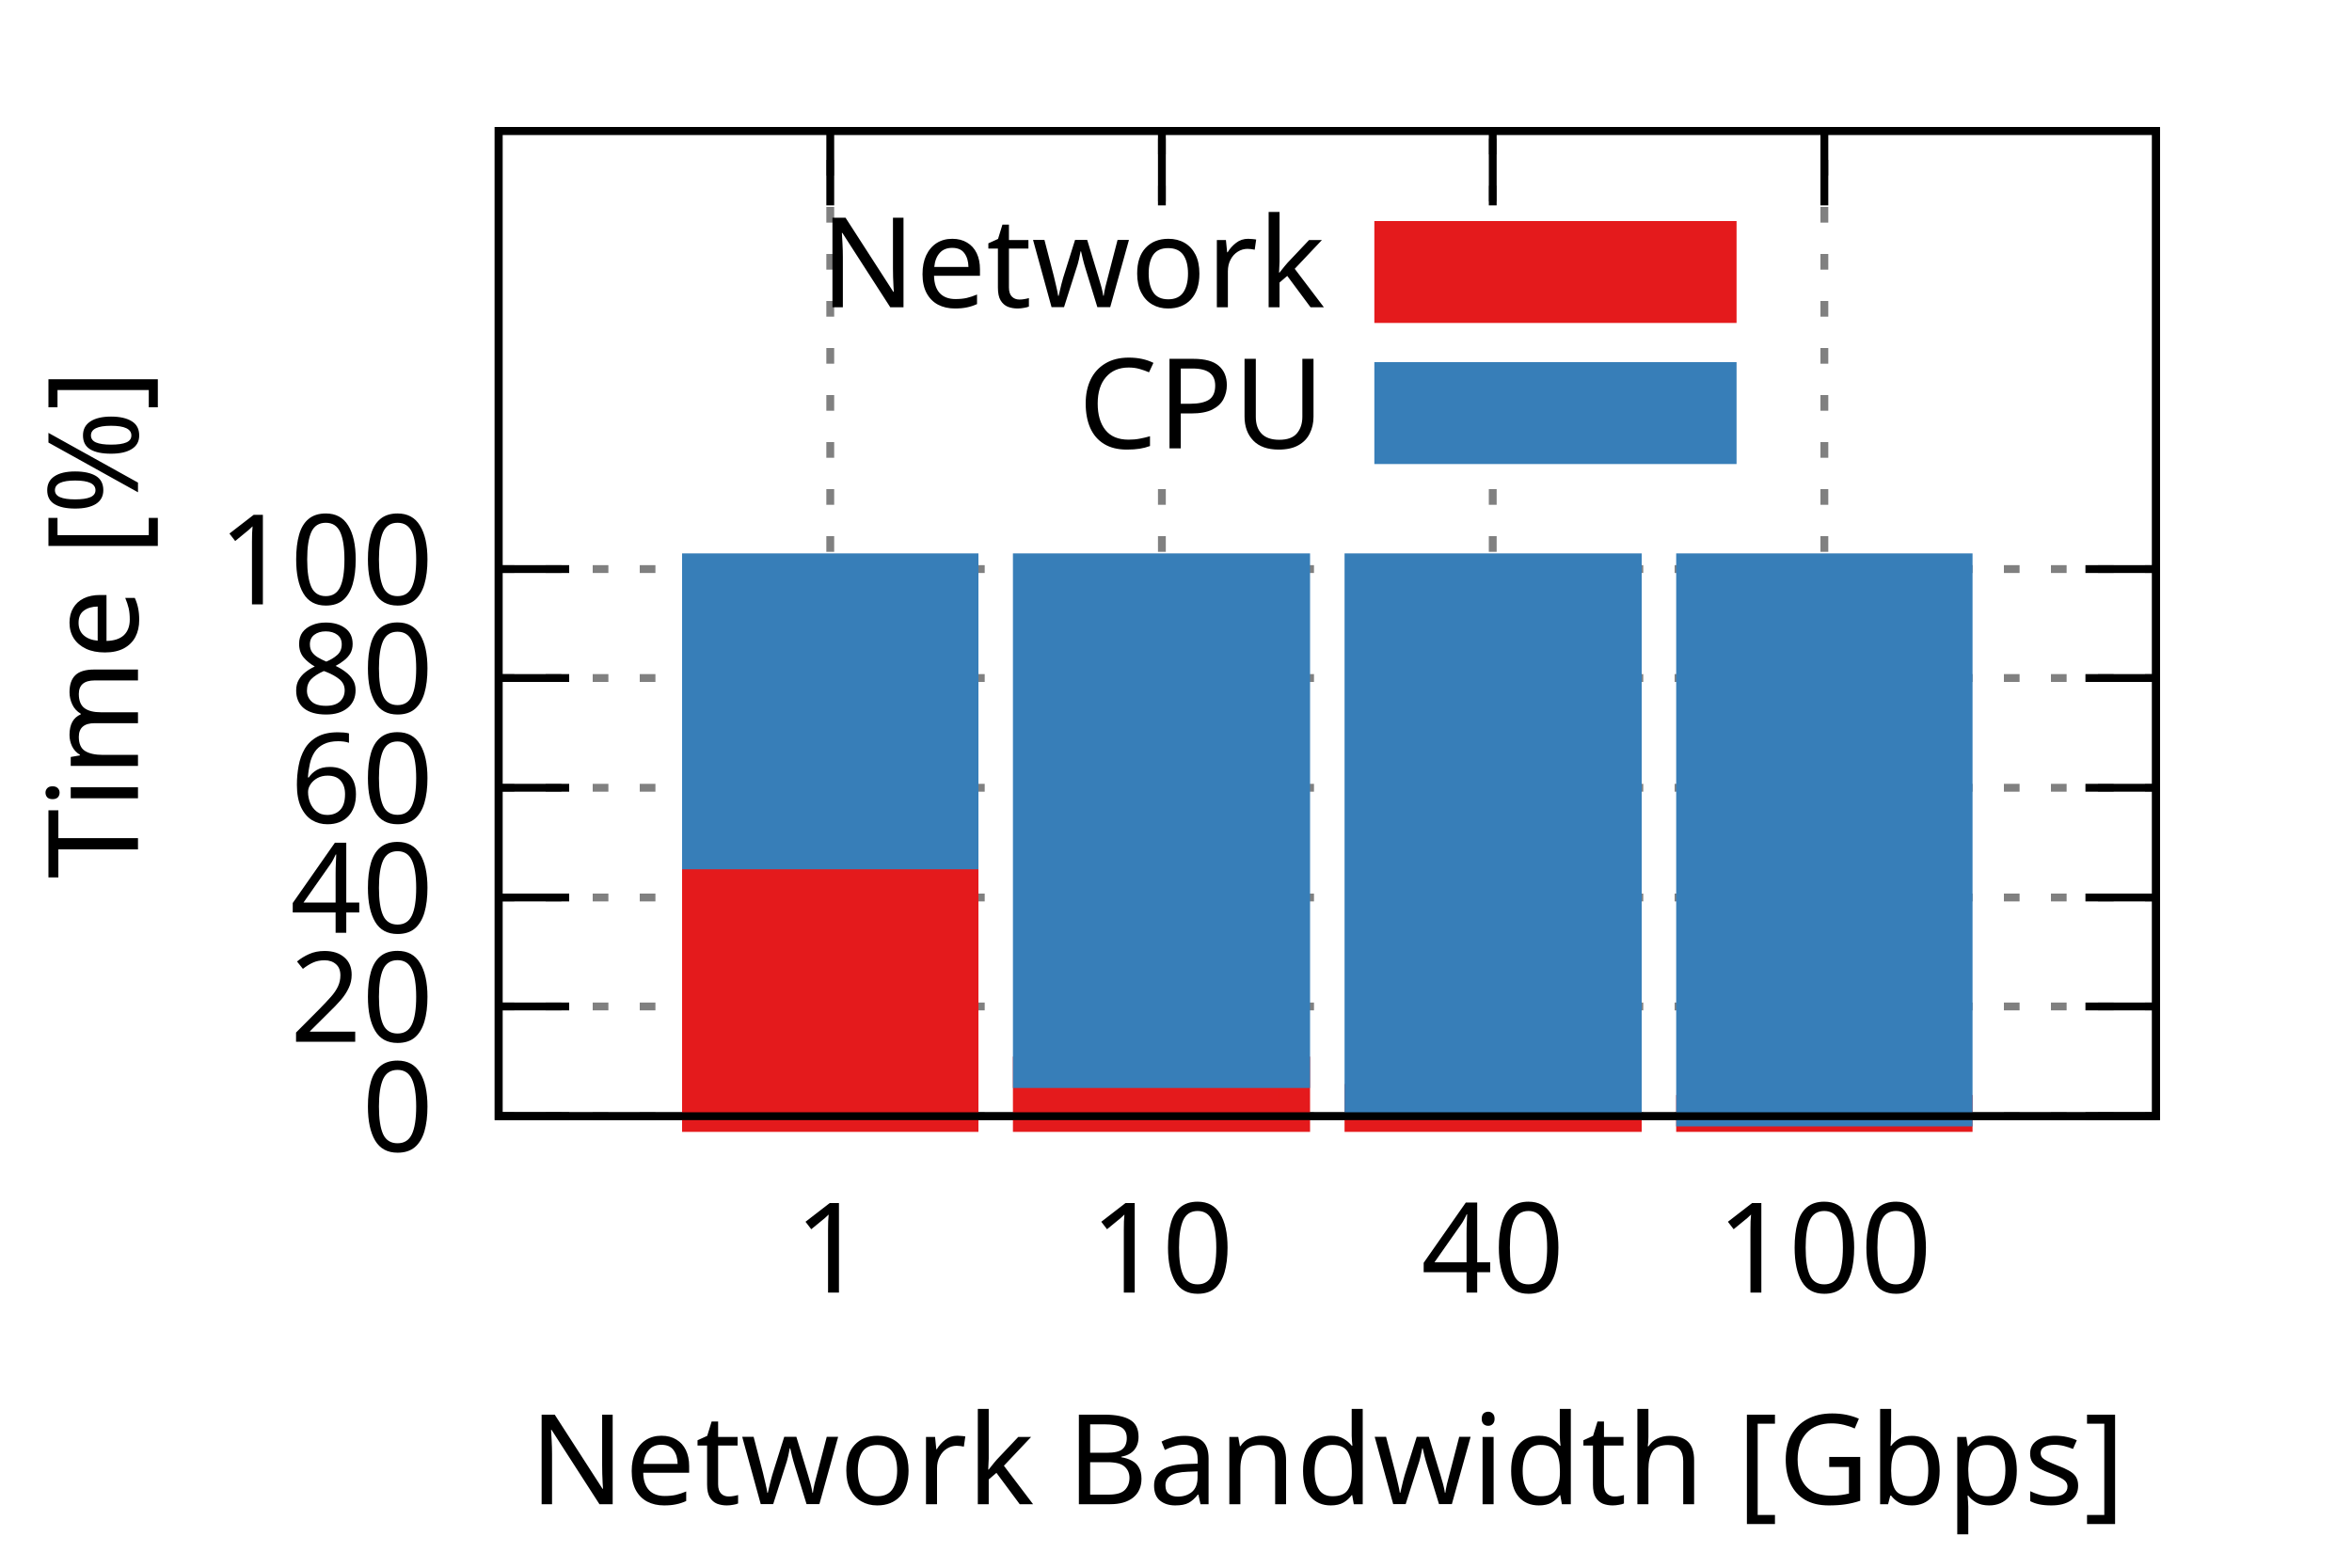
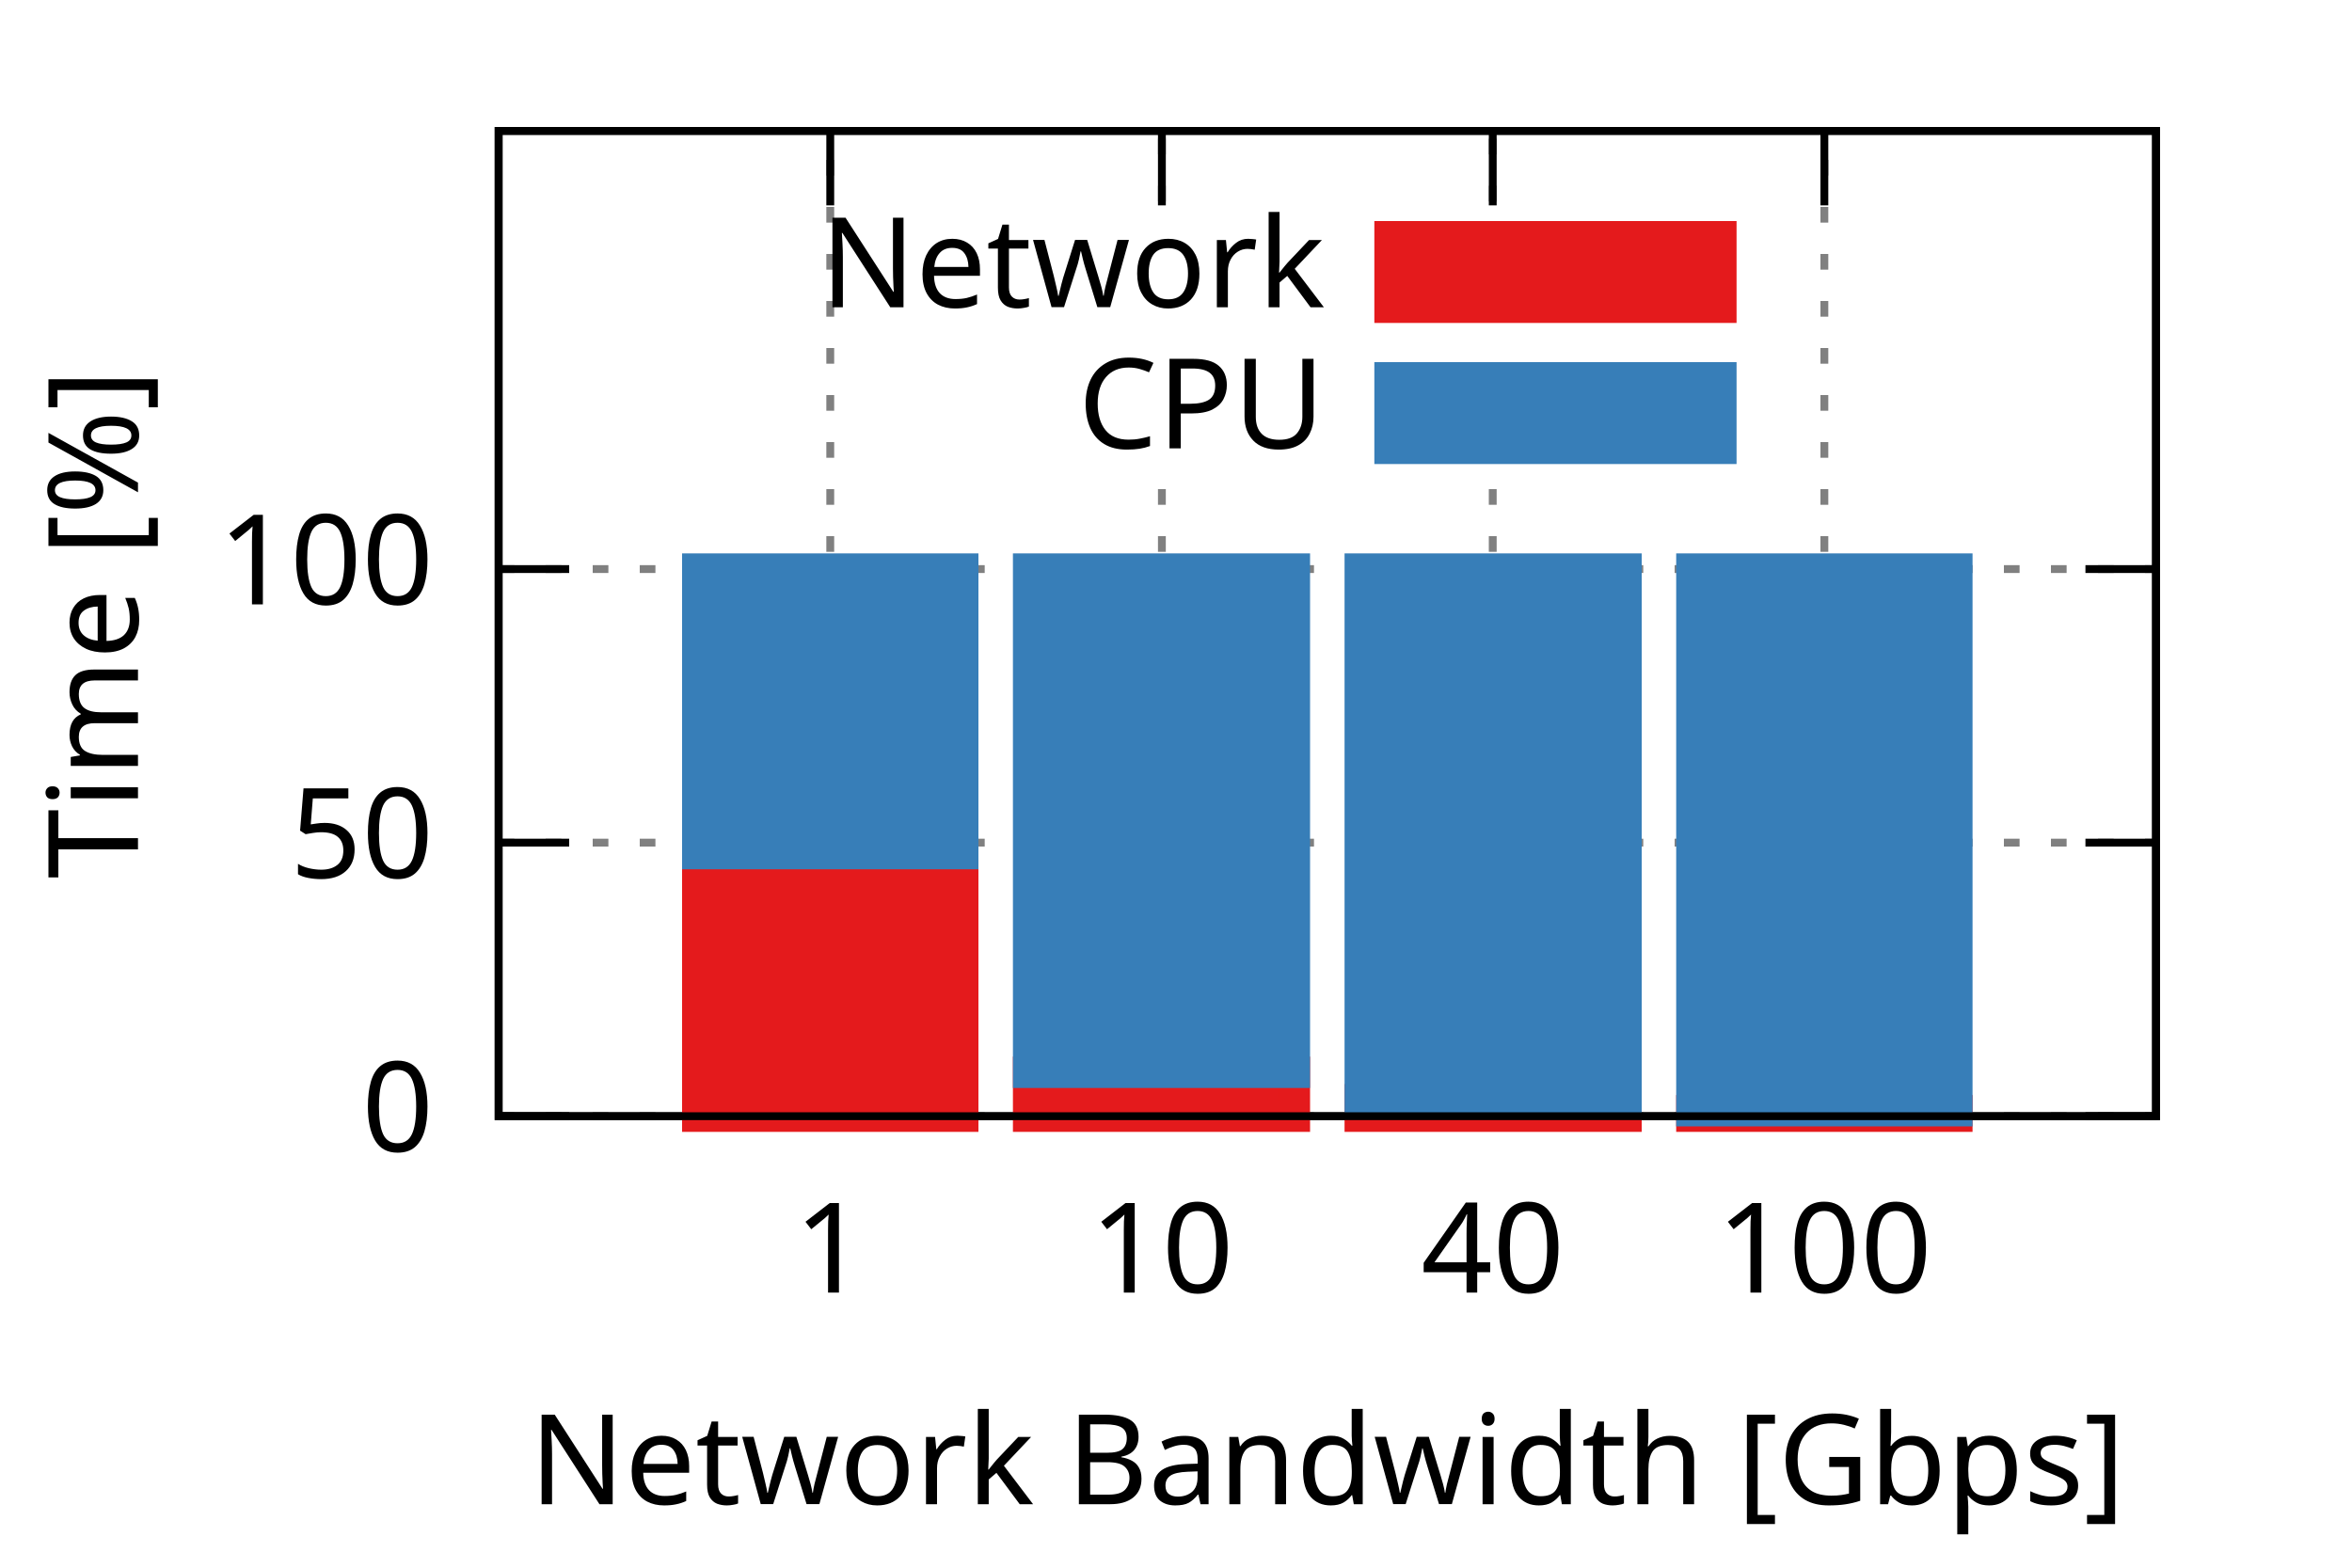
<svg xmlns="http://www.w3.org/2000/svg" xmlns:xlink="http://www.w3.org/1999/xlink" width="300" height="200" viewBox="0 0 300 200">
  <g id="gnuplot_canvas">
    <rect x="0" y="0" width="300" height="200" fill="none" />
    <defs>
      <circle id="gpDot" r="0.5" stroke-width="0.5" />
      <path id="gpPt0" stroke-width="0.222" stroke="currentColor" d="M-1,0 h2 M0,-1 v2" />
      <path id="gpPt1" stroke-width="0.222" stroke="currentColor" d="M-1,-1 L1,1 M1,-1 L-1,1" />
      <path id="gpPt2" stroke-width="0.222" stroke="currentColor" d="M-1,0 L1,0 M0,-1 L0,1 M-1,-1 L1,1 M-1,1 L1,-1" />
      <rect id="gpPt3" stroke-width="0.222" stroke="currentColor" x="-1" y="-1" width="2" height="2" />
      <rect id="gpPt4" stroke-width="0.222" stroke="currentColor" fill="currentColor" x="-1" y="-1" width="2" height="2" />
      <circle id="gpPt5" stroke-width="0.222" stroke="currentColor" cx="0" cy="0" r="1" />
      <use xlink:href="#gpPt5" id="gpPt6" fill="currentColor" stroke="none" />
      <path id="gpPt7" stroke-width="0.222" stroke="currentColor" d="M0,-1.33 L-1.33,0.67 L1.33,0.67 z" />
      <use xlink:href="#gpPt7" id="gpPt8" fill="currentColor" stroke="none" />
      <use xlink:href="#gpPt7" id="gpPt9" stroke="currentColor" transform="rotate(180)" />
      <use xlink:href="#gpPt9" id="gpPt10" fill="currentColor" stroke="none" />
      <use xlink:href="#gpPt3" id="gpPt11" stroke="currentColor" transform="rotate(45)" />
      <use xlink:href="#gpPt11" id="gpPt12" fill="currentColor" stroke="none" />
    </defs>
    <g style="fill:none; color:white; stroke:currentColor; stroke-width:1.00; stroke-linecap:butt; stroke-linejoin:miter">
</g>
    <g style="fill:none; color:black; stroke:currentColor; stroke-width:1.00; stroke-linecap:butt; stroke-linejoin:miter">
</g>
    <g style="fill:none; color:gray; stroke:currentColor; stroke-width:1.00; stroke-linecap:butt; stroke-linejoin:miter">
      <path stroke="gray" stroke-dasharray=" 2,4" class="gridline" d="M63.6,142.4 L275.0,142.4  h0.01" />
    </g>
    <g style="fill:none; color:black; stroke:currentColor; stroke-width:1.00; stroke-linecap:butt; stroke-linejoin:miter">
      <path stroke="black" d="M63.6,142.4 L72.6,142.4 M275.0,142.4 L266.0,142.4  h0.01" />
      <g transform="translate(55.3,146.9)" style="stroke:none; fill:black; font-family:Verdana; font-size:12.00pt; text-anchor:end">
        <text>0</text>
      </g>
    </g>
    <g style="fill:none; color:gray; stroke:currentColor; stroke-width:1.00; stroke-linecap:butt; stroke-linejoin:miter">
-       <path stroke="gray" stroke-dasharray=" 2,4" class="gridline" d="M63.6,128.4 L275.0,128.4  h0.01" />
+       <path stroke="gray" stroke-dasharray=" 2,4" class="gridline" d="M63.6,107.5 L275.0,107.5  h0.01" />
    </g>
    <g style="fill:none; color:black; stroke:currentColor; stroke-width:1.00; stroke-linecap:butt; stroke-linejoin:miter">
-       <path stroke="black" d="M63.6,128.4 L72.6,128.4 M275.0,128.4 L266.0,128.4  h0.01" />
-       <g transform="translate(55.3,132.9)" style="stroke:none; fill:black; font-family:Verdana; font-size:12.00pt; text-anchor:end">
-         <text>20</text>
-       </g>
-     </g>
-     <g style="fill:none; color:gray; stroke:currentColor; stroke-width:1.00; stroke-linecap:butt; stroke-linejoin:miter">
-       <path stroke="gray" stroke-dasharray=" 2,4" class="gridline" d="M63.6,114.5 L275.0,114.5  h0.01" />
-     </g>
-     <g style="fill:none; color:black; stroke:currentColor; stroke-width:1.00; stroke-linecap:butt; stroke-linejoin:miter">
-       <path stroke="black" d="M63.6,114.5 L72.6,114.5 M275.0,114.5 L266.0,114.5  h0.01" />
-       <g transform="translate(55.3,119.0)" style="stroke:none; fill:black; font-family:Verdana; font-size:12.00pt; text-anchor:end">
-         <text>40</text>
-       </g>
-     </g>
-     <g style="fill:none; color:gray; stroke:currentColor; stroke-width:1.00; stroke-linecap:butt; stroke-linejoin:miter">
-       <path stroke="gray" stroke-dasharray=" 2,4" class="gridline" d="M63.6,100.5 L275.0,100.5  h0.01" />
-     </g>
-     <g style="fill:none; color:black; stroke:currentColor; stroke-width:1.00; stroke-linecap:butt; stroke-linejoin:miter">
-       <path stroke="black" d="M63.6,100.5 L72.6,100.5 M275.0,100.5 L266.0,100.5  h0.01" />
-       <g transform="translate(55.3,105.0)" style="stroke:none; fill:black; font-family:Verdana; font-size:12.00pt; text-anchor:end">
-         <text>60</text>
-       </g>
-     </g>
-     <g style="fill:none; color:gray; stroke:currentColor; stroke-width:1.00; stroke-linecap:butt; stroke-linejoin:miter">
-       <path stroke="gray" stroke-dasharray=" 2,4" class="gridline" d="M63.6,86.5 L275.0,86.5  h0.01" />
-     </g>
-     <g style="fill:none; color:black; stroke:currentColor; stroke-width:1.00; stroke-linecap:butt; stroke-linejoin:miter">
-       <path stroke="black" d="M63.6,86.5 L72.6,86.5 M275.0,86.5 L266.0,86.5  h0.01" />
-       <g transform="translate(55.3,91.0)" style="stroke:none; fill:black; font-family:Verdana; font-size:12.00pt; text-anchor:end">
-         <text>80</text>
+       <path stroke="black" d="M63.6,107.5 L72.6,107.5 M275.0,107.5 L266.0,107.5  h0.01" />
+       <g transform="translate(55.3,112.0)" style="stroke:none; fill:black; font-family:Verdana; font-size:12.00pt; text-anchor:end">
+         <text>50</text>
      </g>
    </g>
    <g style="fill:none; color:gray; stroke:currentColor; stroke-width:1.00; stroke-linecap:butt; stroke-linejoin:miter">
      <path stroke="gray" stroke-dasharray=" 2,4" class="gridline" d="M63.6,72.6 L275.0,72.6  h0.01" />
    </g>
    <g style="fill:none; color:black; stroke:currentColor; stroke-width:1.00; stroke-linecap:butt; stroke-linejoin:miter">
      <path stroke="black" d="M63.6,72.6 L72.6,72.6 M275.0,72.6 L266.0,72.6  h0.01" />
      <g transform="translate(55.3,77.1)" style="stroke:none; fill:black; font-family:Verdana; font-size:12.00pt; text-anchor:end">
        <text>100</text>
      </g>
    </g>
    <g style="fill:none; color:gray; stroke:currentColor; stroke-width:1.00; stroke-linecap:butt; stroke-linejoin:miter">
      <path stroke="gray" stroke-dasharray=" 2,4" class="gridline" d="M105.9,142.4 L105.9,16.7  h0.01" />
    </g>
    <g style="fill:none; color:black; stroke:currentColor; stroke-width:1.00; stroke-linecap:butt; stroke-linejoin:miter">
      <path stroke="black" d="M105.9,142.4 L105.9,133.4 M105.9,16.7 L105.9,25.7  h0.01" />
      <g transform="translate(105.9,164.9)" style="stroke:none; fill:black; font-family:Verdana; font-size:12.00pt; text-anchor:middle">
        <text>1</text>
      </g>
    </g>
    <g style="fill:none; color:gray; stroke:currentColor; stroke-width:1.00; stroke-linecap:butt; stroke-linejoin:miter">
      <path stroke="gray" stroke-dasharray=" 2,4" class="gridline" d="M148.2,142.4 L148.2,61.7 M148.2,25.7 L148.2,16.7  h0.01" />
    </g>
    <g style="fill:none; color:black; stroke:currentColor; stroke-width:1.00; stroke-linecap:butt; stroke-linejoin:miter">
      <path stroke="black" d="M148.2,142.4 L148.2,133.4 M148.2,16.7 L148.2,25.7  h0.01" />
      <g transform="translate(148.2,164.9)" style="stroke:none; fill:black; font-family:Verdana; font-size:12.00pt; text-anchor:middle">
        <text>10</text>
      </g>
    </g>
    <g style="fill:none; color:gray; stroke:currentColor; stroke-width:1.00; stroke-linecap:butt; stroke-linejoin:miter">
      <path stroke="gray" stroke-dasharray=" 2,4" class="gridline" d="M190.4,142.4 L190.4,61.7 M190.4,25.7 L190.4,16.7  h0.01" />
    </g>
    <g style="fill:none; color:black; stroke:currentColor; stroke-width:1.00; stroke-linecap:butt; stroke-linejoin:miter">
      <path stroke="black" d="M190.4,142.4 L190.4,133.4 M190.4,16.7 L190.4,25.7  h0.01" />
      <g transform="translate(190.4,164.9)" style="stroke:none; fill:black; font-family:Verdana; font-size:12.00pt; text-anchor:middle">
        <text>40</text>
      </g>
    </g>
    <g style="fill:none; color:gray; stroke:currentColor; stroke-width:1.00; stroke-linecap:butt; stroke-linejoin:miter">
      <path stroke="gray" stroke-dasharray=" 2,4" class="gridline" d="M232.7,142.4 L232.7,16.7  h0.01" />
    </g>
    <g style="fill:none; color:black; stroke:currentColor; stroke-width:1.00; stroke-linecap:butt; stroke-linejoin:miter">
      <path stroke="black" d="M232.7,142.4 L232.7,133.4 M232.7,16.7 L232.7,25.7  h0.01" />
      <g transform="translate(232.7,164.9)" style="stroke:none; fill:black; font-family:Verdana; font-size:12.00pt; text-anchor:middle">
        <text>100</text>
      </g>
      <path stroke="black" d="M63.6,16.7 L63.6,142.4 L275.0,142.4 L275.0,16.7 L63.6,16.7 Z  h0.01" />
      <g transform="translate(17.6,79.6) rotate(270)" style="stroke:none; fill:black; font-family:Verdana; font-size:12.00pt; text-anchor:middle">
        <text>Time [%]</text>
      </g>
      <g transform="translate(169.3,191.9)" style="stroke:none; fill:black; font-family:Verdana; font-size:12.00pt; text-anchor:middle">
        <text>Network Bandwidth [Gbps]</text>
      </g>
    </g>
    <g id="gnuplot_plot_1">
      <g style="fill:none; color:white; stroke:black; stroke-width:4.00; stroke-linecap:butt; stroke-linejoin:miter">
</g>
      <g style="fill:none; color:red; stroke:currentColor; stroke-width:4.00; stroke-linecap:butt; stroke-linejoin:miter">
        <g transform="translate(169.0,39.2)" style="stroke:none; fill:black; font-family:Verdana; font-size:12.00pt; text-anchor:end">
          <text>Network</text>
        </g>
        <g style="stroke:none; shape-rendering:crispEdges">
          <polygon fill="rgb(228,  26,  28)" points="177.3,39.2 219.5,39.2 219.5,30.2 177.3,30.2 " />
        </g>
        <path stroke="rgb(228,  26,  28)" d="M177.3,39.2 L219.5,39.2 L219.5,30.2 L177.3,30.2 L177.3,39.2 Z  h0.01" />
        <g style="stroke:none; shape-rendering:crispEdges">
          <polygon fill="rgb(228,  26,  28)" points="89.0,142.4 122.9,142.4 122.9,108.8 89.0,108.8 " />
        </g>
        <path stroke="rgb(228,  26,  28)" d="M89.0,142.4 L89.0,108.9 L122.8,108.9 L122.8,142.4 L89.0,142.4 Z  h0.01" />
        <g style="stroke:none; shape-rendering:crispEdges">
          <polygon fill="rgb(228,  26,  28)" points="131.2,142.4 165.2,142.4 165.2,136.7 131.2,136.7 " />
        </g>
        <path stroke="rgb(228,  26,  28)" d="M131.2,142.4 L131.2,136.8 L165.1,136.8 L165.1,142.4 L131.2,142.4 Z  h0.01" />
        <g style="stroke:none; shape-rendering:crispEdges">
          <polygon fill="rgb(228,  26,  28)" points="173.5,142.4 207.5,142.4 207.5,140.2 173.5,140.2 " />
        </g>
        <path stroke="rgb(228,  26,  28)" d="M173.5,142.4 L173.5,140.3 L207.4,140.3 L207.4,142.4 L173.5,142.4 Z  h0.01" />
        <g style="stroke:none; shape-rendering:crispEdges">
          <polygon fill="rgb(228,  26,  28)" points="215.8,142.4 249.7,142.4 249.7,141.6 215.8,141.6 " />
        </g>
        <path stroke="rgb(228,  26,  28)" d="M215.8,142.4 L215.8,141.7 L249.6,141.7 L249.6,142.4 L215.8,142.4 Z  h0.01" />
      </g>
    </g>
    <g id="gnuplot_plot_2">
      <g style="fill:none; color:green; stroke:currentColor; stroke-width:4.00; stroke-linecap:butt; stroke-linejoin:miter">
        <g transform="translate(169.0,57.2)" style="stroke:none; fill:black; font-family:Verdana; font-size:12.00pt; text-anchor:end">
          <text>CPU</text>
        </g>
        <g style="stroke:none; shape-rendering:crispEdges">
          <polygon fill="rgb( 55, 126, 184)" points="177.3,57.2 219.5,57.2 219.5,48.2 177.3,48.2 " />
        </g>
        <path stroke="rgb( 55, 126, 184)" d="M177.3,57.2 L219.5,57.2 L219.5,48.2 L177.3,48.2 L177.3,57.2 Z  h0.01" />
        <g style="stroke:none; shape-rendering:crispEdges">
          <polygon fill="rgb( 55, 126, 184)" points="89.0,108.9 122.9,108.9 122.9,72.5 89.0,72.5 " />
        </g>
        <path stroke="rgb( 55, 126, 184)" d="M89.0,108.9 L89.0,72.6 L122.8,72.6 L122.8,108.9 L89.0,108.9 Z  h0.01" />
        <g style="stroke:none; shape-rendering:crispEdges">
          <polygon fill="rgb( 55, 126, 184)" points="131.2,136.8 165.2,136.8 165.2,72.5 131.2,72.5 " />
        </g>
        <path stroke="rgb( 55, 126, 184)" d="M131.2,136.8 L131.2,72.6 L165.1,72.6 L165.1,136.8 L131.2,136.8 Z  h0.01" />
        <g style="stroke:none; shape-rendering:crispEdges">
          <polygon fill="rgb( 55, 126, 184)" points="173.5,140.3 207.5,140.3 207.5,72.5 173.5,72.5 " />
        </g>
        <path stroke="rgb( 55, 126, 184)" d="M173.5,140.3 L173.5,72.6 L207.4,72.6 L207.4,140.3 L173.5,140.3 Z  h0.01" />
        <g style="stroke:none; shape-rendering:crispEdges">
          <polygon fill="rgb( 55, 126, 184)" points="215.8,141.7 249.7,141.7 249.7,72.5 215.8,72.5 " />
        </g>
        <path stroke="rgb( 55, 126, 184)" d="M215.8,141.7 L215.8,72.6 L249.6,72.6 L249.6,141.7 L215.8,141.7 Z  h0.01" />
      </g>
    </g>
    <g style="fill:none; color:white; stroke:rgb( 55, 126, 184); stroke-width:1.00; stroke-linecap:butt; stroke-linejoin:miter">
</g>
    <g style="fill:none; color:black; stroke:currentColor; stroke-width:1.00; stroke-linecap:butt; stroke-linejoin:miter">
      <path stroke="black" d="M63.6,16.7 L63.6,142.4 L275.0,142.4 L275.0,16.7 L63.6,16.7 Z  h0.01" />
    </g>
  </g>
</svg>
